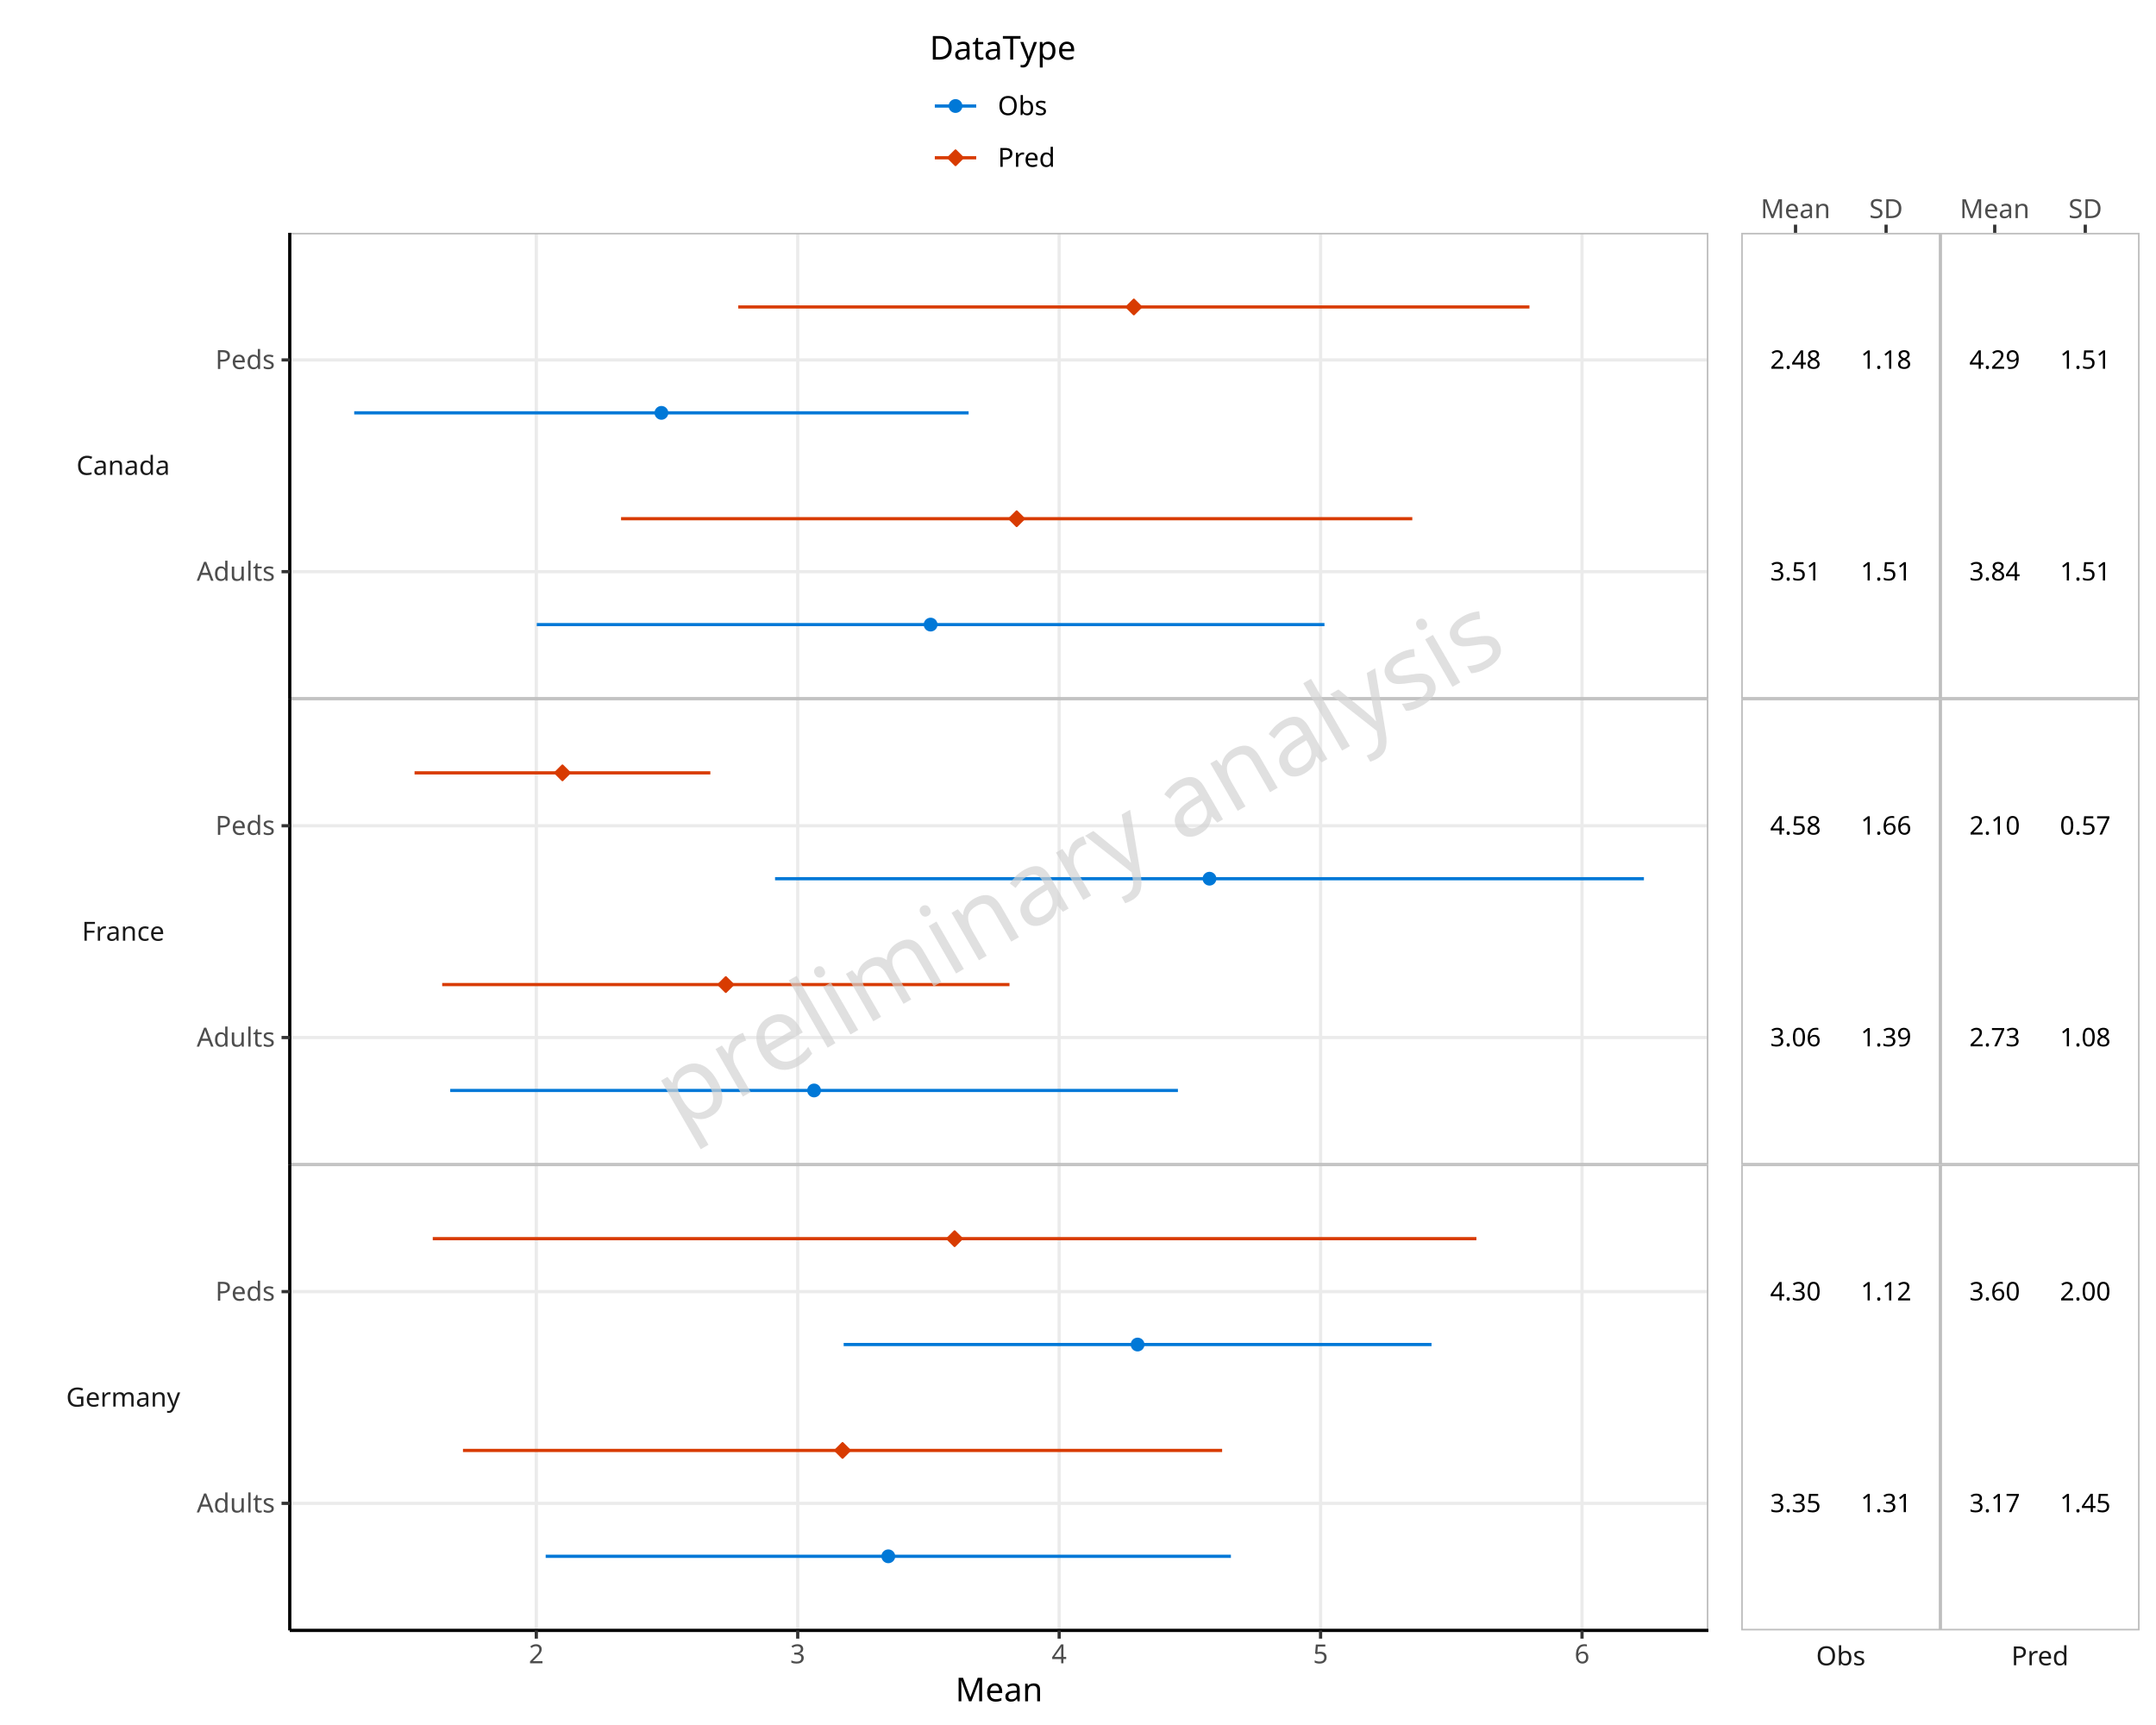
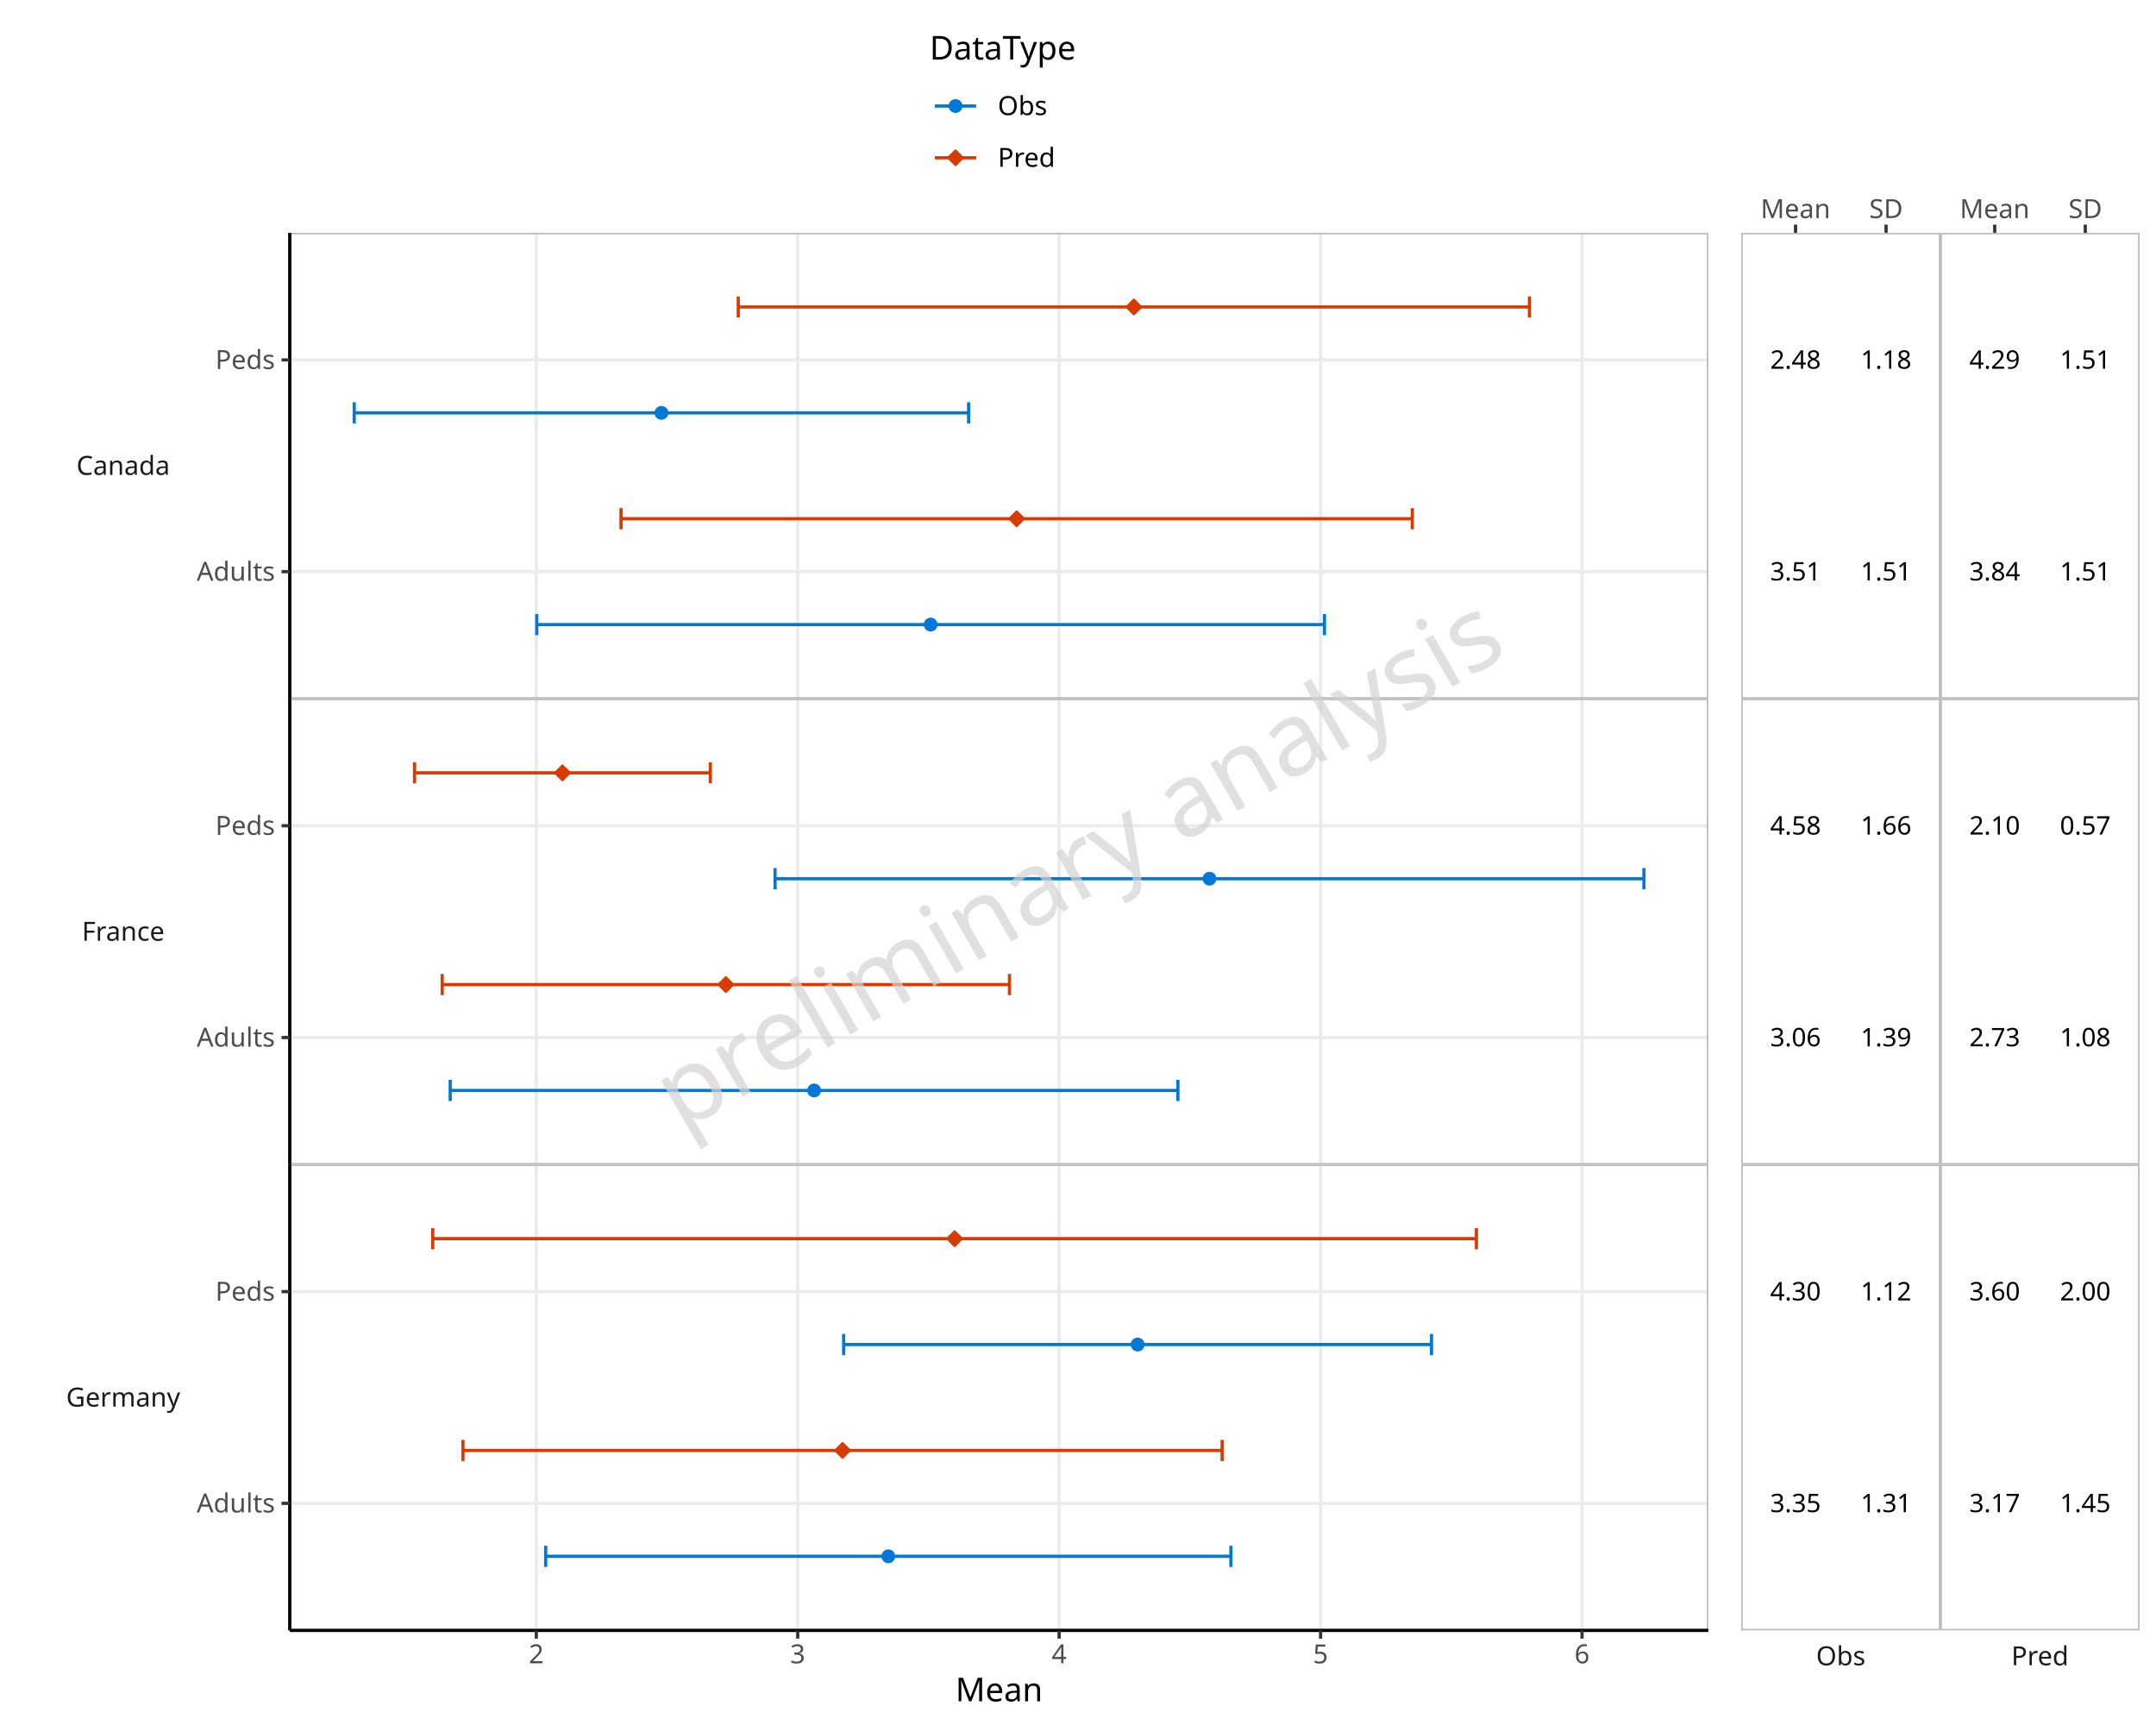
<svg xmlns="http://www.w3.org/2000/svg" class="svglite" data-engine-version="2.0" width="720.00pt" height="576.00pt" viewBox="0 0 720.00 576.00">
  <defs>
    <style type="text/css">
    .svglite line, .svglite polyline, .svglite polygon, .svglite path, .svglite rect, .svglite circle {
      fill: none;
      stroke: #000000;
      stroke-linecap: round;
      stroke-linejoin: round;
      stroke-miterlimit: 10.00;
    }
  </style>
  </defs>
  <rect width="100%" height="100%" style="stroke: none; fill: #FFFFFF;" />
  <defs>
    <clipPath id="cpMC4wMHw3MjAuMDB8MC4wMHw1NzYuMDA=">
      <rect x="0.00" y="0.00" width="720.00" height="576.00" />
    </clipPath>
  </defs>
  <g clip-path="url(#cpMC4wMHw3MjAuMDB8MC4wMHw1NzYuMDA=)">
</g>
  <defs>
    <clipPath id="cpMC4wMHw1NzYuMDB8MC4wMHw1NzYuMDA=">
      <rect x="0.00" y="0.00" width="576.00" height="576.00" />
    </clipPath>
  </defs>
  <g clip-path="url(#cpMC4wMHw1NzYuMDB8MC4wMHw1NzYuMDA=)">
    <rect x="0.00" y="0.00" width="576.00" height="576.00" style="stroke-width: 1.07; stroke: #FFFFFF; fill: #FFFFFF;" />
  </g>
  <g clip-path="url(#cpMC4wMHw3MjAuMDB8MC4wMHw1NzYuMDA=)">
</g>
  <defs>
    <clipPath id="cpOTYuNzZ8NTcwLjUyfDc3Ljc1fDIzMy4zMQ==">
      <rect x="96.76" y="77.75" width="473.76" height="155.55" />
    </clipPath>
  </defs>
  <g clip-path="url(#cpOTYuNzZ8NTcwLjUyfDc3Ljc1fDIzMy4zMQ==)">
    <rect x="96.76" y="77.75" width="473.76" height="155.55" style="stroke-width: 1.07; stroke: none; fill: #FFFFFF;" />
    <polyline points="96.76,190.88 570.52,190.88 " style="stroke-width: 1.07; stroke: #EBEBEB; stroke-linecap: butt;" />
    <polyline points="96.76,120.18 570.52,120.18 " style="stroke-width: 1.07; stroke: #EBEBEB; stroke-linecap: butt;" />
    <polyline points="179.10,233.31 179.10,77.75 " style="stroke-width: 1.07; stroke: #EBEBEB; stroke-linecap: butt;" />
    <polyline points="266.40,233.31 266.40,77.75 " style="stroke-width: 1.07; stroke: #EBEBEB; stroke-linecap: butt;" />
    <polyline points="353.71,233.31 353.71,77.75 " style="stroke-width: 1.07; stroke: #EBEBEB; stroke-linecap: butt;" />
    <polyline points="441.01,233.31 441.01,77.75 " style="stroke-width: 1.07; stroke: #EBEBEB; stroke-linecap: butt;" />
    <polyline points="528.32,233.31 528.32,77.75 " style="stroke-width: 1.07; stroke: #EBEBEB; stroke-linecap: butt;" />
    <circle cx="310.78" cy="208.56" r="1.95" style="stroke-width: 0.71; stroke: #0078D7; fill: #0078D7;" />
    <circle cx="220.88" cy="137.86" r="1.95" style="stroke-width: 0.71; stroke: #0078D7; fill: #0078D7;" />
    <polygon points="339.52,175.66 341.97,173.21 339.52,170.76 337.07,173.21 " style="stroke-width: 0.71; stroke: #D83B01; fill: #D83B01;" />
    <polygon points="378.65,104.95 381.10,102.50 378.65,100.05 376.20,102.50 " style="stroke-width: 0.71; stroke: #D83B01; fill: #D83B01;" />
-     <polyline points="442.31,208.56 442.31,208.56 " style="stroke-width: 1.07; stroke: #0078D7; stroke-linecap: butt;" />
+     <polyline points="442.31,212.10 442.31,205.03 " style="stroke-width: 1.07; stroke: #0078D7; stroke-linecap: butt;" />
    <polyline points="442.31,208.56 179.26,208.56 " style="stroke-width: 1.07; stroke: #0078D7; stroke-linecap: butt;" />
-     <polyline points="179.26,208.56 179.26,208.56 " style="stroke-width: 1.07; stroke: #0078D7; stroke-linecap: butt;" />
-     <polyline points="323.47,137.86 323.47,137.86 " style="stroke-width: 1.07; stroke: #0078D7; stroke-linecap: butt;" />
+     <polyline points="179.26,212.10 179.26,205.03 " style="stroke-width: 1.07; stroke: #0078D7; stroke-linecap: butt;" />
+     <polyline points="323.47,141.39 323.47,134.32 " style="stroke-width: 1.07; stroke: #0078D7; stroke-linecap: butt;" />
    <polyline points="323.47,137.86 118.29,137.86 " style="stroke-width: 1.07; stroke: #0078D7; stroke-linecap: butt;" />
-     <polyline points="118.29,137.86 118.29,137.86 " style="stroke-width: 1.07; stroke: #0078D7; stroke-linecap: butt;" />
-     <polyline points="471.64,173.21 471.64,173.21 " style="stroke-width: 1.07; stroke: #D83B01; stroke-linecap: butt;" />
+     <polyline points="118.29,141.39 118.29,134.32 " style="stroke-width: 1.07; stroke: #0078D7; stroke-linecap: butt;" />
+     <polyline points="471.64,176.74 471.64,169.67 " style="stroke-width: 1.07; stroke: #D83B01; stroke-linecap: butt;" />
    <polyline points="471.64,173.21 207.40,173.21 " style="stroke-width: 1.07; stroke: #D83B01; stroke-linecap: butt;" />
-     <polyline points="207.40,173.21 207.40,173.21 " style="stroke-width: 1.07; stroke: #D83B01; stroke-linecap: butt;" />
-     <polyline points="510.76,102.50 510.76,102.50 " style="stroke-width: 1.07; stroke: #D83B01; stroke-linecap: butt;" />
+     <polyline points="207.40,176.74 207.40,169.67 " style="stroke-width: 1.07; stroke: #D83B01; stroke-linecap: butt;" />
+     <polyline points="510.76,106.04 510.76,98.97 " style="stroke-width: 1.07; stroke: #D83B01; stroke-linecap: butt;" />
    <polyline points="510.76,102.50 246.54,102.50 " style="stroke-width: 1.07; stroke: #D83B01; stroke-linecap: butt;" />
-     <polyline points="246.54,102.50 246.54,102.50 " style="stroke-width: 1.07; stroke: #D83B01; stroke-linecap: butt;" />
+     <polyline points="246.54,106.04 246.54,98.97 " style="stroke-width: 1.07; stroke: #D83B01; stroke-linecap: butt;" />
    <rect x="96.76" y="77.75" width="473.76" height="155.55" style="stroke-width: 1.07; stroke: #BEBEBE;" />
  </g>
  <g clip-path="url(#cpMC4wMHw3MjAuMDB8MC4wMHw1NzYuMDA=)">
</g>
  <defs>
    <clipPath id="cpOTYuNzZ8NTcwLjUyfDIzMy4zMXwzODguODY=">
      <rect x="96.76" y="233.31" width="473.76" height="155.55" />
    </clipPath>
  </defs>
  <g clip-path="url(#cpOTYuNzZ8NTcwLjUyfDIzMy4zMXwzODguODY=)">
    <rect x="96.76" y="233.31" width="473.76" height="155.55" style="stroke-width: 1.07; stroke: none; fill: #FFFFFF;" />
    <polyline points="96.76,346.44 570.52,346.44 " style="stroke-width: 1.07; stroke: #EBEBEB; stroke-linecap: butt;" />
    <polyline points="96.76,275.73 570.52,275.73 " style="stroke-width: 1.07; stroke: #EBEBEB; stroke-linecap: butt;" />
    <polyline points="179.10,388.86 179.10,233.31 " style="stroke-width: 1.07; stroke: #EBEBEB; stroke-linecap: butt;" />
    <polyline points="266.40,388.86 266.40,233.31 " style="stroke-width: 1.07; stroke: #EBEBEB; stroke-linecap: butt;" />
    <polyline points="353.71,388.86 353.71,233.31 " style="stroke-width: 1.07; stroke: #EBEBEB; stroke-linecap: butt;" />
    <polyline points="441.01,388.86 441.01,233.31 " style="stroke-width: 1.07; stroke: #EBEBEB; stroke-linecap: butt;" />
    <polyline points="528.32,388.86 528.32,233.31 " style="stroke-width: 1.07; stroke: #EBEBEB; stroke-linecap: butt;" />
    <circle cx="271.86" cy="364.12" r="1.95" style="stroke-width: 0.71; stroke: #0078D7; fill: #0078D7;" />
    <circle cx="403.91" cy="293.41" r="1.95" style="stroke-width: 0.71; stroke: #0078D7; fill: #0078D7;" />
    <polygon points="242.39,331.21 244.84,328.76 242.39,326.31 239.94,328.76 " style="stroke-width: 0.71; stroke: #D83B01; fill: #D83B01;" />
    <polygon points="187.83,260.51 190.28,258.06 187.83,255.61 185.38,258.06 " style="stroke-width: 0.71; stroke: #D83B01; fill: #D83B01;" />
-     <polyline points="393.37,364.12 393.37,364.12 " style="stroke-width: 1.07; stroke: #0078D7; stroke-linecap: butt;" />
+     <polyline points="393.37,367.65 393.37,360.58 " style="stroke-width: 1.07; stroke: #0078D7; stroke-linecap: butt;" />
    <polyline points="393.37,364.12 150.35,364.12 " style="stroke-width: 1.07; stroke: #0078D7; stroke-linecap: butt;" />
-     <polyline points="150.35,364.12 150.35,364.12 " style="stroke-width: 1.07; stroke: #0078D7; stroke-linecap: butt;" />
-     <polyline points="548.99,293.41 548.99,293.41 " style="stroke-width: 1.07; stroke: #0078D7; stroke-linecap: butt;" />
+     <polyline points="150.35,367.65 150.35,360.58 " style="stroke-width: 1.07; stroke: #0078D7; stroke-linecap: butt;" />
+     <polyline points="548.99,296.94 548.99,289.87 " style="stroke-width: 1.07; stroke: #0078D7; stroke-linecap: butt;" />
    <polyline points="548.99,293.41 258.83,293.41 " style="stroke-width: 1.07; stroke: #0078D7; stroke-linecap: butt;" />
-     <polyline points="258.83,293.41 258.83,293.41 " style="stroke-width: 1.07; stroke: #0078D7; stroke-linecap: butt;" />
-     <polyline points="337.12,328.76 337.12,328.76 " style="stroke-width: 1.07; stroke: #D83B01; stroke-linecap: butt;" />
+     <polyline points="258.83,296.94 258.83,289.87 " style="stroke-width: 1.07; stroke: #0078D7; stroke-linecap: butt;" />
+     <polyline points="337.12,332.30 337.12,325.23 " style="stroke-width: 1.07; stroke: #D83B01; stroke-linecap: butt;" />
    <polyline points="337.12,328.76 147.67,328.76 " style="stroke-width: 1.07; stroke: #D83B01; stroke-linecap: butt;" />
-     <polyline points="147.67,328.76 147.67,328.76 " style="stroke-width: 1.07; stroke: #D83B01; stroke-linecap: butt;" />
-     <polyline points="237.22,258.06 237.22,258.06 " style="stroke-width: 1.07; stroke: #D83B01; stroke-linecap: butt;" />
+     <polyline points="147.67,332.30 147.67,325.23 " style="stroke-width: 1.07; stroke: #D83B01; stroke-linecap: butt;" />
+     <polyline points="237.22,261.59 237.22,254.52 " style="stroke-width: 1.07; stroke: #D83B01; stroke-linecap: butt;" />
    <polyline points="237.22,258.06 138.44,258.06 " style="stroke-width: 1.07; stroke: #D83B01; stroke-linecap: butt;" />
-     <polyline points="138.44,258.06 138.44,258.06 " style="stroke-width: 1.07; stroke: #D83B01; stroke-linecap: butt;" />
+     <polyline points="138.44,261.59 138.44,254.52 " style="stroke-width: 1.07; stroke: #D83B01; stroke-linecap: butt;" />
    <rect x="96.76" y="233.31" width="473.76" height="155.55" style="stroke-width: 1.07; stroke: #BEBEBE;" />
  </g>
  <g clip-path="url(#cpMC4wMHw3MjAuMDB8MC4wMHw1NzYuMDA=)">
</g>
  <defs>
    <clipPath id="cpOTYuNzZ8NTcwLjUyfDM4OC44Nnw1NDQuNDI=">
      <rect x="96.76" y="388.86" width="473.76" height="155.55" />
    </clipPath>
  </defs>
  <g clip-path="url(#cpOTYuNzZ8NTcwLjUyfDM4OC44Nnw1NDQuNDI=)">
    <rect x="96.76" y="388.86" width="473.76" height="155.55" style="stroke-width: 1.07; stroke: none; fill: #FFFFFF;" />
    <polyline points="96.76,501.99 570.52,501.99 " style="stroke-width: 1.07; stroke: #EBEBEB; stroke-linecap: butt;" />
    <polyline points="96.76,431.29 570.52,431.29 " style="stroke-width: 1.07; stroke: #EBEBEB; stroke-linecap: butt;" />
    <polyline points="179.10,544.42 179.10,388.86 " style="stroke-width: 1.07; stroke: #EBEBEB; stroke-linecap: butt;" />
    <polyline points="266.40,544.42 266.40,388.86 " style="stroke-width: 1.07; stroke: #EBEBEB; stroke-linecap: butt;" />
    <polyline points="353.71,544.42 353.71,388.86 " style="stroke-width: 1.07; stroke: #EBEBEB; stroke-linecap: butt;" />
    <polyline points="441.01,544.42 441.01,388.86 " style="stroke-width: 1.07; stroke: #EBEBEB; stroke-linecap: butt;" />
    <polyline points="528.32,544.42 528.32,388.86 " style="stroke-width: 1.07; stroke: #EBEBEB; stroke-linecap: butt;" />
    <circle cx="296.65" cy="519.67" r="1.95" style="stroke-width: 0.71; stroke: #0078D7; fill: #0078D7;" />
    <circle cx="379.90" cy="448.96" r="1.95" style="stroke-width: 0.71; stroke: #0078D7; fill: #0078D7;" />
    <polygon points="281.37,486.77 283.82,484.32 281.37,481.87 278.92,484.32 " style="stroke-width: 0.71; stroke: #D83B01; fill: #D83B01;" />
    <polygon points="318.79,416.06 321.24,413.61 318.79,411.16 316.34,413.61 " style="stroke-width: 0.71; stroke: #D83B01; fill: #D83B01;" />
-     <polyline points="411.06,519.67 411.06,519.67 " style="stroke-width: 1.07; stroke: #0078D7; stroke-linecap: butt;" />
+     <polyline points="411.06,523.21 411.06,516.13 " style="stroke-width: 1.07; stroke: #0078D7; stroke-linecap: butt;" />
    <polyline points="411.06,519.67 182.23,519.67 " style="stroke-width: 1.07; stroke: #0078D7; stroke-linecap: butt;" />
-     <polyline points="182.23,519.67 182.23,519.67 " style="stroke-width: 1.07; stroke: #0078D7; stroke-linecap: butt;" />
-     <polyline points="478.06,448.96 478.06,448.96 " style="stroke-width: 1.07; stroke: #0078D7; stroke-linecap: butt;" />
+     <polyline points="182.23,523.21 182.23,516.13 " style="stroke-width: 1.07; stroke: #0078D7; stroke-linecap: butt;" />
+     <polyline points="478.06,452.50 478.06,445.43 " style="stroke-width: 1.07; stroke: #0078D7; stroke-linecap: butt;" />
    <polyline points="478.06,448.96 281.74,448.96 " style="stroke-width: 1.07; stroke: #0078D7; stroke-linecap: butt;" />
-     <polyline points="281.74,448.96 281.74,448.96 " style="stroke-width: 1.07; stroke: #0078D7; stroke-linecap: butt;" />
-     <polyline points="408.13,484.32 408.13,484.32 " style="stroke-width: 1.07; stroke: #D83B01; stroke-linecap: butt;" />
+     <polyline points="281.74,452.50 281.74,445.43 " style="stroke-width: 1.07; stroke: #0078D7; stroke-linecap: butt;" />
+     <polyline points="408.13,487.85 408.13,480.78 " style="stroke-width: 1.07; stroke: #D83B01; stroke-linecap: butt;" />
    <polyline points="408.13,484.32 154.61,484.32 " style="stroke-width: 1.07; stroke: #D83B01; stroke-linecap: butt;" />
-     <polyline points="154.61,484.32 154.61,484.32 " style="stroke-width: 1.07; stroke: #D83B01; stroke-linecap: butt;" />
-     <polyline points="493.05,413.61 493.05,413.61 " style="stroke-width: 1.07; stroke: #D83B01; stroke-linecap: butt;" />
+     <polyline points="154.61,487.85 154.61,480.78 " style="stroke-width: 1.07; stroke: #D83B01; stroke-linecap: butt;" />
+     <polyline points="493.05,417.15 493.05,410.07 " style="stroke-width: 1.07; stroke: #D83B01; stroke-linecap: butt;" />
    <polyline points="493.05,413.61 144.52,413.61 " style="stroke-width: 1.07; stroke: #D83B01; stroke-linecap: butt;" />
-     <polyline points="144.52,413.61 144.52,413.61 " style="stroke-width: 1.07; stroke: #D83B01; stroke-linecap: butt;" />
+     <polyline points="144.52,417.15 144.52,410.07 " style="stroke-width: 1.07; stroke: #D83B01; stroke-linecap: butt;" />
    <rect x="96.76" y="388.86" width="473.76" height="155.55" style="stroke-width: 1.07; stroke: #BEBEBE;" />
  </g>
  <g clip-path="url(#cpMC4wMHw3MjAuMDB8MC4wMHw1NzYuMDA=)">
</g>
  <defs>
    <clipPath id="cpMTguMjF8NjQuMDd8NzcuNzV8MjMzLjMx">
      <rect x="18.21" y="77.75" width="45.87" height="155.55" />
    </clipPath>
  </defs>
  <g clip-path="url(#cpMTguMjF8NjQuMDd8NzcuNzV8MjMzLjMx)">
    <rect x="18.21" y="77.75" width="45.87" height="155.55" style="stroke-width: 1.07; stroke: none;" />
    <text x="41.14" y="158.56" text-anchor="middle" style="font-size: 8.80px; fill: #1A1A1A; font-family: sans;" textLength="30.83px" lengthAdjust="spacingAndGlyphs">Canada</text>
  </g>
  <g clip-path="url(#cpMC4wMHw3MjAuMDB8MC4wMHw1NzYuMDA=)">
</g>
  <defs>
    <clipPath id="cpMTguMjF8NjQuMDd8MjMzLjMxfDM4OC44Ng==">
      <rect x="18.21" y="233.31" width="45.87" height="155.55" />
    </clipPath>
  </defs>
  <g clip-path="url(#cpMTguMjF8NjQuMDd8MjMzLjMxfDM4OC44Ng==)">
    <rect x="18.21" y="233.31" width="45.87" height="155.55" style="stroke-width: 1.07; stroke: none;" />
    <text x="41.14" y="314.11" text-anchor="middle" style="font-size: 8.80px; fill: #1A1A1A; font-family: sans;" textLength="27.39px" lengthAdjust="spacingAndGlyphs">France</text>
  </g>
  <g clip-path="url(#cpMC4wMHw3MjAuMDB8MC4wMHw1NzYuMDA=)">
</g>
  <defs>
    <clipPath id="cpMTguMjF8NjQuMDd8Mzg4Ljg2fDU0NC40Mg==">
      <rect x="18.21" y="388.86" width="45.87" height="155.55" />
    </clipPath>
  </defs>
  <g clip-path="url(#cpMTguMjF8NjQuMDd8Mzg4Ljg2fDU0NC40Mg==)">
    <rect x="18.21" y="388.86" width="45.87" height="155.55" style="stroke-width: 1.07; stroke: none;" />
    <text x="41.14" y="469.67" text-anchor="middle" style="font-size: 8.80px; fill: #1A1A1A; font-family: sans;" textLength="36.20px" lengthAdjust="spacingAndGlyphs">Germany</text>
  </g>
  <g clip-path="url(#cpMC4wMHw3MjAuMDB8MC4wMHw1NzYuMDA=)">
    <polyline points="96.76,544.42 570.52,544.42 " style="stroke-width: 1.07; stroke-linecap: butt;" />
    <polyline points="179.10,547.16 179.10,544.42 " style="stroke-width: 1.07; stroke: #333333; stroke-linecap: butt;" />
    <polyline points="266.40,547.16 266.40,544.42 " style="stroke-width: 1.07; stroke: #333333; stroke-linecap: butt;" />
    <polyline points="353.71,547.16 353.71,544.42 " style="stroke-width: 1.07; stroke: #333333; stroke-linecap: butt;" />
    <polyline points="441.01,547.16 441.01,544.42 " style="stroke-width: 1.07; stroke: #333333; stroke-linecap: butt;" />
    <polyline points="528.32,547.16 528.32,544.42 " style="stroke-width: 1.07; stroke: #333333; stroke-linecap: butt;" />
    <text x="179.10" y="555.40" text-anchor="middle" style="font-size: 8.80px; fill: #4D4D4D; font-family: sans;" textLength="4.89px" lengthAdjust="spacingAndGlyphs">2</text>
    <text x="266.40" y="555.40" text-anchor="middle" style="font-size: 8.80px; fill: #4D4D4D; font-family: sans;" textLength="4.89px" lengthAdjust="spacingAndGlyphs">3</text>
    <text x="353.71" y="555.40" text-anchor="middle" style="font-size: 8.80px; fill: #4D4D4D; font-family: sans;" textLength="4.89px" lengthAdjust="spacingAndGlyphs">4</text>
    <text x="441.01" y="555.40" text-anchor="middle" style="font-size: 8.80px; fill: #4D4D4D; font-family: sans;" textLength="4.89px" lengthAdjust="spacingAndGlyphs">5</text>
    <text x="528.32" y="555.40" text-anchor="middle" style="font-size: 8.80px; fill: #4D4D4D; font-family: sans;" textLength="4.89px" lengthAdjust="spacingAndGlyphs">6</text>
    <polyline points="96.76,233.31 96.76,77.75 " style="stroke-width: 1.07; stroke-linecap: butt;" />
    <text x="91.83" y="193.91" text-anchor="end" style="font-size: 8.80px; fill: #4D4D4D; font-family: sans;" textLength="24.46px" lengthAdjust="spacingAndGlyphs">Adults</text>
    <text x="91.83" y="123.21" text-anchor="end" style="font-size: 8.80px; fill: #4D4D4D; font-family: sans;" textLength="20.06px" lengthAdjust="spacingAndGlyphs">Peds</text>
    <polyline points="94.02,190.88 96.76,190.88 " style="stroke-width: 1.07; stroke: #333333; stroke-linecap: butt;" />
    <polyline points="94.02,120.18 96.76,120.18 " style="stroke-width: 1.07; stroke: #333333; stroke-linecap: butt;" />
    <polyline points="96.76,388.86 96.76,233.31 " style="stroke-width: 1.07; stroke-linecap: butt;" />
    <text x="91.83" y="349.47" text-anchor="end" style="font-size: 8.80px; fill: #4D4D4D; font-family: sans;" textLength="24.46px" lengthAdjust="spacingAndGlyphs">Adults</text>
    <text x="91.83" y="278.76" text-anchor="end" style="font-size: 8.80px; fill: #4D4D4D; font-family: sans;" textLength="20.06px" lengthAdjust="spacingAndGlyphs">Peds</text>
    <polyline points="94.02,346.44 96.76,346.44 " style="stroke-width: 1.07; stroke: #333333; stroke-linecap: butt;" />
    <polyline points="94.02,275.73 96.76,275.73 " style="stroke-width: 1.07; stroke: #333333; stroke-linecap: butt;" />
    <polyline points="96.76,544.42 96.76,388.86 " style="stroke-width: 1.07; stroke-linecap: butt;" />
    <text x="91.83" y="505.02" text-anchor="end" style="font-size: 8.80px; fill: #4D4D4D; font-family: sans;" textLength="24.46px" lengthAdjust="spacingAndGlyphs">Adults</text>
    <text x="91.83" y="434.31" text-anchor="end" style="font-size: 8.80px; fill: #4D4D4D; font-family: sans;" textLength="20.06px" lengthAdjust="spacingAndGlyphs">Peds</text>
    <polyline points="94.02,501.99 96.76,501.99 " style="stroke-width: 1.07; stroke: #333333; stroke-linecap: butt;" />
    <polyline points="94.02,431.29 96.76,431.29 " style="stroke-width: 1.07; stroke: #333333; stroke-linecap: butt;" />
    <text x="333.64" y="568.10" text-anchor="middle" style="font-size: 11.00px; font-family: sans;" textLength="27.52px" lengthAdjust="spacingAndGlyphs">Mean</text>
    <rect x="304.98" y="5.48" width="57.32" height="61.32" style="stroke-width: 1.07; stroke: none; fill: #FFFFFF;" />
    <text x="310.46" y="19.90" style="font-size: 11.00px; font-family: sans;" textLength="47.70px" lengthAdjust="spacingAndGlyphs">DataType</text>
    <rect x="310.46" y="26.76" width="17.28" height="17.28" style="stroke-width: 1.07; stroke: none; fill: #FFFFFF;" />
    <circle cx="319.10" cy="35.40" r="1.95" style="stroke-width: 0.71; stroke: #0078D7; fill: #0078D7;" />
    <line x1="312.18" y1="35.40" x2="326.01" y2="35.40" style="stroke-width: 1.07; stroke: #0078D7; stroke-linecap: butt;" />
    <rect x="310.46" y="44.04" width="17.28" height="17.28" style="stroke-width: 1.07; stroke: none; fill: #FFFFFF;" />
    <polygon points="319.10,55.13 321.55,52.68 319.10,50.23 316.65,52.68 " style="stroke-width: 0.71; stroke: #D83B01; fill: #D83B01;" />
    <line x1="312.18" y1="52.68" x2="326.01" y2="52.68" style="stroke-width: 1.07; stroke: #D83B01; stroke-linecap: butt;" />
    <text x="333.22" y="38.42" style="font-size: 8.80px; font-family: sans;" textLength="16.15px" lengthAdjust="spacingAndGlyphs">Obs</text>
    <text x="333.22" y="55.70" style="font-size: 8.80px; font-family: sans;" textLength="18.59px" lengthAdjust="spacingAndGlyphs">Pred</text>
  </g>
  <defs>
    <clipPath id="cpNTc2LjAwfDcyMC4wMHwwLjAwfDU3Ni4wMA==">
      <rect x="576.00" y="0.00" width="144.00" height="576.00" />
    </clipPath>
  </defs>
  <g clip-path="url(#cpNTc2LjAwfDcyMC4wMHwwLjAwfDU3Ni4wMA==)">
    <rect x="576.00" y="0.00" width="144.00" height="576.00" style="stroke-width: 1.07; stroke: #FFFFFF; fill: #FFFFFF;" />
  </g>
  <g clip-path="url(#cpMC4wMHw3MjAuMDB8MC4wMHw1NzYuMDA=)">
</g>
  <defs>
    <clipPath id="cpNTgxLjQ4fDY0OC4wMHw3Ny43NXwyMzMuMzE=">
      <rect x="581.48" y="77.75" width="66.52" height="155.55" />
    </clipPath>
  </defs>
  <g clip-path="url(#cpNTgxLjQ4fDY0OC4wMHw3Ny43NXwyMzMuMzE=)">
    <rect x="581.48" y="77.75" width="66.52" height="155.55" style="stroke-width: 1.07; stroke: none; fill: #FFFFFF;" />
    <text x="599.62" y="193.82" text-anchor="middle" style="font-size: 8.54px; font-family: sans;" textLength="16.61px" lengthAdjust="spacingAndGlyphs">3.51</text>
    <text x="599.62" y="123.12" text-anchor="middle" style="font-size: 8.54px; font-family: sans;" textLength="16.61px" lengthAdjust="spacingAndGlyphs">2.48</text>
    <text x="629.86" y="193.82" text-anchor="middle" style="font-size: 8.54px; font-family: sans;" textLength="16.61px" lengthAdjust="spacingAndGlyphs">1.51</text>
    <text x="629.86" y="123.12" text-anchor="middle" style="font-size: 8.54px; font-family: sans;" textLength="16.61px" lengthAdjust="spacingAndGlyphs">1.18</text>
    <rect x="581.48" y="77.75" width="66.52" height="155.55" style="stroke-width: 1.07; stroke: #BEBEBE;" />
  </g>
  <g clip-path="url(#cpMC4wMHw3MjAuMDB8MC4wMHw1NzYuMDA=)">
</g>
  <defs>
    <clipPath id="cpNTgxLjQ4fDY0OC4wMHwyMzMuMzF8Mzg4Ljg2">
      <rect x="581.48" y="233.31" width="66.52" height="155.55" />
    </clipPath>
  </defs>
  <g clip-path="url(#cpNTgxLjQ4fDY0OC4wMHwyMzMuMzF8Mzg4Ljg2)">
    <rect x="581.48" y="233.31" width="66.52" height="155.55" style="stroke-width: 1.07; stroke: none; fill: #FFFFFF;" />
    <text x="599.62" y="349.38" text-anchor="middle" style="font-size: 8.54px; font-family: sans;" textLength="16.61px" lengthAdjust="spacingAndGlyphs">3.06</text>
    <text x="599.62" y="278.67" text-anchor="middle" style="font-size: 8.54px; font-family: sans;" textLength="16.61px" lengthAdjust="spacingAndGlyphs">4.58</text>
    <text x="629.86" y="349.38" text-anchor="middle" style="font-size: 8.54px; font-family: sans;" textLength="16.61px" lengthAdjust="spacingAndGlyphs">1.39</text>
    <text x="629.86" y="278.67" text-anchor="middle" style="font-size: 8.54px; font-family: sans;" textLength="16.61px" lengthAdjust="spacingAndGlyphs">1.66</text>
    <rect x="581.48" y="233.31" width="66.52" height="155.55" style="stroke-width: 1.07; stroke: #BEBEBE;" />
  </g>
  <g clip-path="url(#cpMC4wMHw3MjAuMDB8MC4wMHw1NzYuMDA=)">
</g>
  <defs>
    <clipPath id="cpNTgxLjQ4fDY0OC4wMHwzODguODZ8NTQ0LjQy">
      <rect x="581.48" y="388.86" width="66.52" height="155.55" />
    </clipPath>
  </defs>
  <g clip-path="url(#cpNTgxLjQ4fDY0OC4wMHwzODguODZ8NTQ0LjQy)">
    <rect x="581.48" y="388.86" width="66.52" height="155.55" style="stroke-width: 1.07; stroke: none; fill: #FFFFFF;" />
    <text x="599.62" y="504.93" text-anchor="middle" style="font-size: 8.54px; font-family: sans;" textLength="16.61px" lengthAdjust="spacingAndGlyphs">3.35</text>
    <text x="599.62" y="434.22" text-anchor="middle" style="font-size: 8.54px; font-family: sans;" textLength="16.61px" lengthAdjust="spacingAndGlyphs">4.30</text>
    <text x="629.86" y="504.93" text-anchor="middle" style="font-size: 8.54px; font-family: sans;" textLength="16.61px" lengthAdjust="spacingAndGlyphs">1.31</text>
    <text x="629.86" y="434.22" text-anchor="middle" style="font-size: 8.54px; font-family: sans;" textLength="16.61px" lengthAdjust="spacingAndGlyphs">1.12</text>
    <rect x="581.48" y="388.86" width="66.52" height="155.55" style="stroke-width: 1.07; stroke: #BEBEBE;" />
  </g>
  <g clip-path="url(#cpMC4wMHw3MjAuMDB8MC4wMHw1NzYuMDA=)">
</g>
  <defs>
    <clipPath id="cpNjQ4LjAwfDcxNC41Mnw3Ny43NXwyMzMuMzE=">
      <rect x="648.00" y="77.75" width="66.52" height="155.55" />
    </clipPath>
  </defs>
  <g clip-path="url(#cpNjQ4LjAwfDcxNC41Mnw3Ny43NXwyMzMuMzE=)">
    <rect x="648.00" y="77.75" width="66.52" height="155.55" style="stroke-width: 1.07; stroke: none; fill: #FFFFFF;" />
    <text x="666.14" y="193.82" text-anchor="middle" style="font-size: 8.54px; font-family: sans;" textLength="16.61px" lengthAdjust="spacingAndGlyphs">3.84</text>
    <text x="666.14" y="123.12" text-anchor="middle" style="font-size: 8.54px; font-family: sans;" textLength="16.61px" lengthAdjust="spacingAndGlyphs">4.29</text>
    <text x="696.38" y="193.82" text-anchor="middle" style="font-size: 8.54px; font-family: sans;" textLength="16.61px" lengthAdjust="spacingAndGlyphs">1.51</text>
    <text x="696.38" y="123.12" text-anchor="middle" style="font-size: 8.54px; font-family: sans;" textLength="16.61px" lengthAdjust="spacingAndGlyphs">1.51</text>
    <rect x="648.00" y="77.75" width="66.52" height="155.55" style="stroke-width: 1.07; stroke: #BEBEBE;" />
  </g>
  <g clip-path="url(#cpMC4wMHw3MjAuMDB8MC4wMHw1NzYuMDA=)">
</g>
  <defs>
    <clipPath id="cpNjQ4LjAwfDcxNC41MnwyMzMuMzF8Mzg4Ljg2">
      <rect x="648.00" y="233.31" width="66.52" height="155.55" />
    </clipPath>
  </defs>
  <g clip-path="url(#cpNjQ4LjAwfDcxNC41MnwyMzMuMzF8Mzg4Ljg2)">
    <rect x="648.00" y="233.31" width="66.52" height="155.55" style="stroke-width: 1.07; stroke: none; fill: #FFFFFF;" />
    <text x="666.14" y="349.38" text-anchor="middle" style="font-size: 8.54px; font-family: sans;" textLength="16.61px" lengthAdjust="spacingAndGlyphs">2.73</text>
    <text x="666.14" y="278.67" text-anchor="middle" style="font-size: 8.54px; font-family: sans;" textLength="16.61px" lengthAdjust="spacingAndGlyphs">2.10</text>
    <text x="696.38" y="349.38" text-anchor="middle" style="font-size: 8.54px; font-family: sans;" textLength="16.61px" lengthAdjust="spacingAndGlyphs">1.08</text>
    <text x="696.38" y="278.67" text-anchor="middle" style="font-size: 8.54px; font-family: sans;" textLength="16.61px" lengthAdjust="spacingAndGlyphs">0.57</text>
    <rect x="648.00" y="233.31" width="66.52" height="155.55" style="stroke-width: 1.07; stroke: #BEBEBE;" />
  </g>
  <g clip-path="url(#cpMC4wMHw3MjAuMDB8MC4wMHw1NzYuMDA=)">
</g>
  <defs>
    <clipPath id="cpNjQ4LjAwfDcxNC41MnwzODguODZ8NTQ0LjQy">
      <rect x="648.00" y="388.86" width="66.52" height="155.55" />
    </clipPath>
  </defs>
  <g clip-path="url(#cpNjQ4LjAwfDcxNC41MnwzODguODZ8NTQ0LjQy)">
    <rect x="648.00" y="388.86" width="66.52" height="155.55" style="stroke-width: 1.07; stroke: none; fill: #FFFFFF;" />
    <text x="666.14" y="504.93" text-anchor="middle" style="font-size: 8.54px; font-family: sans;" textLength="16.61px" lengthAdjust="spacingAndGlyphs">3.17</text>
    <text x="666.14" y="434.22" text-anchor="middle" style="font-size: 8.54px; font-family: sans;" textLength="16.61px" lengthAdjust="spacingAndGlyphs">3.60</text>
    <text x="696.38" y="504.93" text-anchor="middle" style="font-size: 8.54px; font-family: sans;" textLength="16.61px" lengthAdjust="spacingAndGlyphs">1.45</text>
    <text x="696.38" y="434.22" text-anchor="middle" style="font-size: 8.54px; font-family: sans;" textLength="16.61px" lengthAdjust="spacingAndGlyphs">2.00</text>
    <rect x="648.00" y="388.86" width="66.52" height="155.55" style="stroke-width: 1.07; stroke: #BEBEBE;" />
  </g>
  <g clip-path="url(#cpMC4wMHw3MjAuMDB8MC4wMHw1NzYuMDA=)">
</g>
  <defs>
    <clipPath id="cpNTgxLjQ4fDY0OC4wMHw1NDQuNDJ8NTYxLjYz">
      <rect x="581.48" y="544.42" width="66.52" height="17.21" />
    </clipPath>
  </defs>
  <g clip-path="url(#cpNTgxLjQ4fDY0OC4wMHw1NDQuNDJ8NTYxLjYz)">
    <rect x="581.48" y="544.42" width="66.52" height="17.21" style="stroke-width: 1.07; stroke: none;" />
    <text x="614.74" y="556.05" text-anchor="middle" style="font-size: 8.80px; fill: #1A1A1A; font-family: sans;" textLength="16.15px" lengthAdjust="spacingAndGlyphs">Obs</text>
  </g>
  <g clip-path="url(#cpMC4wMHw3MjAuMDB8MC4wMHw1NzYuMDA=)">
</g>
  <defs>
    <clipPath id="cpNjQ4LjAwfDcxNC41Mnw1NDQuNDJ8NTYxLjYz">
      <rect x="648.00" y="544.42" width="66.52" height="17.21" />
    </clipPath>
  </defs>
  <g clip-path="url(#cpNjQ4LjAwfDcxNC41Mnw1NDQuNDJ8NTYxLjYz)">
    <rect x="648.00" y="544.42" width="66.52" height="17.21" style="stroke-width: 1.07; stroke: none;" />
    <text x="681.26" y="556.05" text-anchor="middle" style="font-size: 8.80px; fill: #1A1A1A; font-family: sans;" textLength="18.59px" lengthAdjust="spacingAndGlyphs">Pred</text>
  </g>
  <g clip-path="url(#cpMC4wMHw3MjAuMDB8MC4wMHw1NzYuMDA=)">
    <polyline points="599.62,75.01 599.62,77.75 " style="stroke-width: 1.07; stroke: #333333; stroke-linecap: butt;" />
    <polyline points="629.86,75.01 629.86,77.75 " style="stroke-width: 1.07; stroke: #333333; stroke-linecap: butt;" />
    <text x="599.62" y="72.82" text-anchor="middle" style="font-size: 8.80px; fill: #4D4D4D; font-family: sans;" textLength="22.02px" lengthAdjust="spacingAndGlyphs">Mean</text>
    <text x="629.86" y="72.82" text-anchor="middle" style="font-size: 8.80px; fill: #4D4D4D; font-family: sans;" textLength="12.23px" lengthAdjust="spacingAndGlyphs">SD</text>
    <polyline points="666.14,75.01 666.14,77.75 " style="stroke-width: 1.07; stroke: #333333; stroke-linecap: butt;" />
    <polyline points="696.38,75.01 696.38,77.75 " style="stroke-width: 1.07; stroke: #333333; stroke-linecap: butt;" />
    <text x="666.14" y="72.82" text-anchor="middle" style="font-size: 8.80px; fill: #4D4D4D; font-family: sans;" textLength="22.02px" lengthAdjust="spacingAndGlyphs">Mean</text>
    <text x="696.38" y="72.82" text-anchor="middle" style="font-size: 8.80px; fill: #4D4D4D; font-family: sans;" textLength="12.23px" lengthAdjust="spacingAndGlyphs">SD</text>
    <text transform="translate(365.87,298.17) rotate(-30)" text-anchor="middle" style="font-size: 34.14px; fill: #D3D3D3; fill-opacity: 0.70; font-family: sans;" textLength="299.85px" lengthAdjust="spacingAndGlyphs">preliminary analysis</text>
  </g>
</svg>
